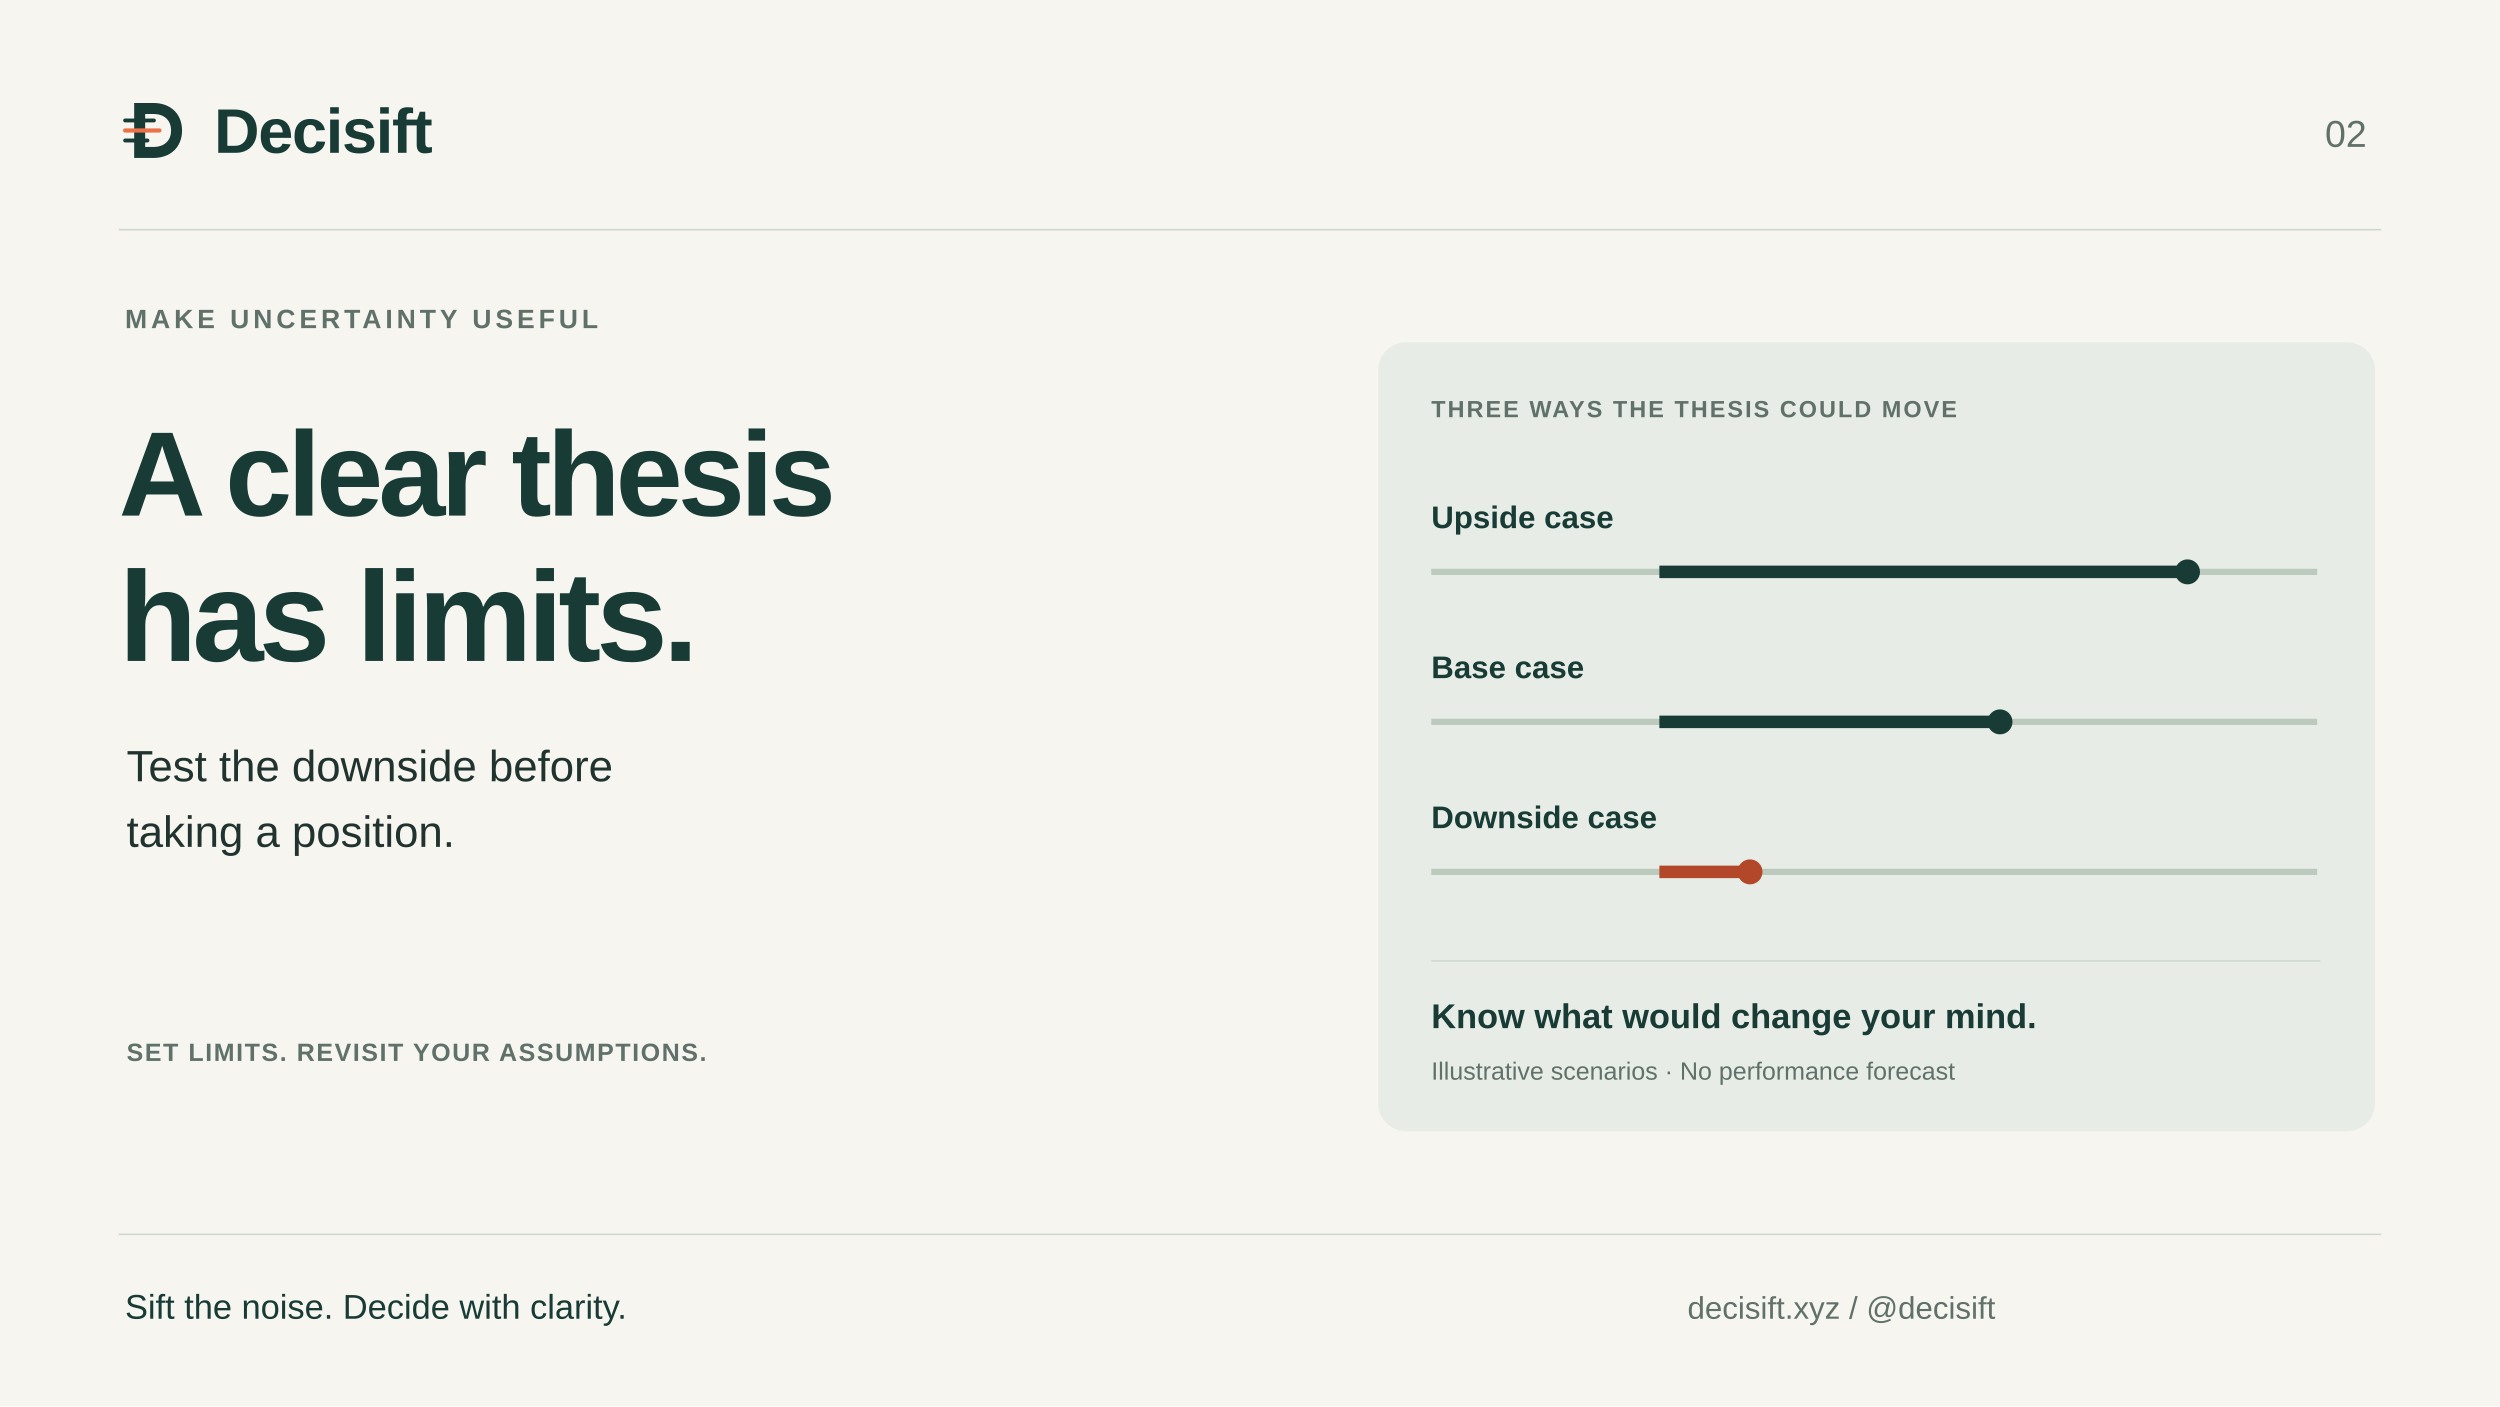
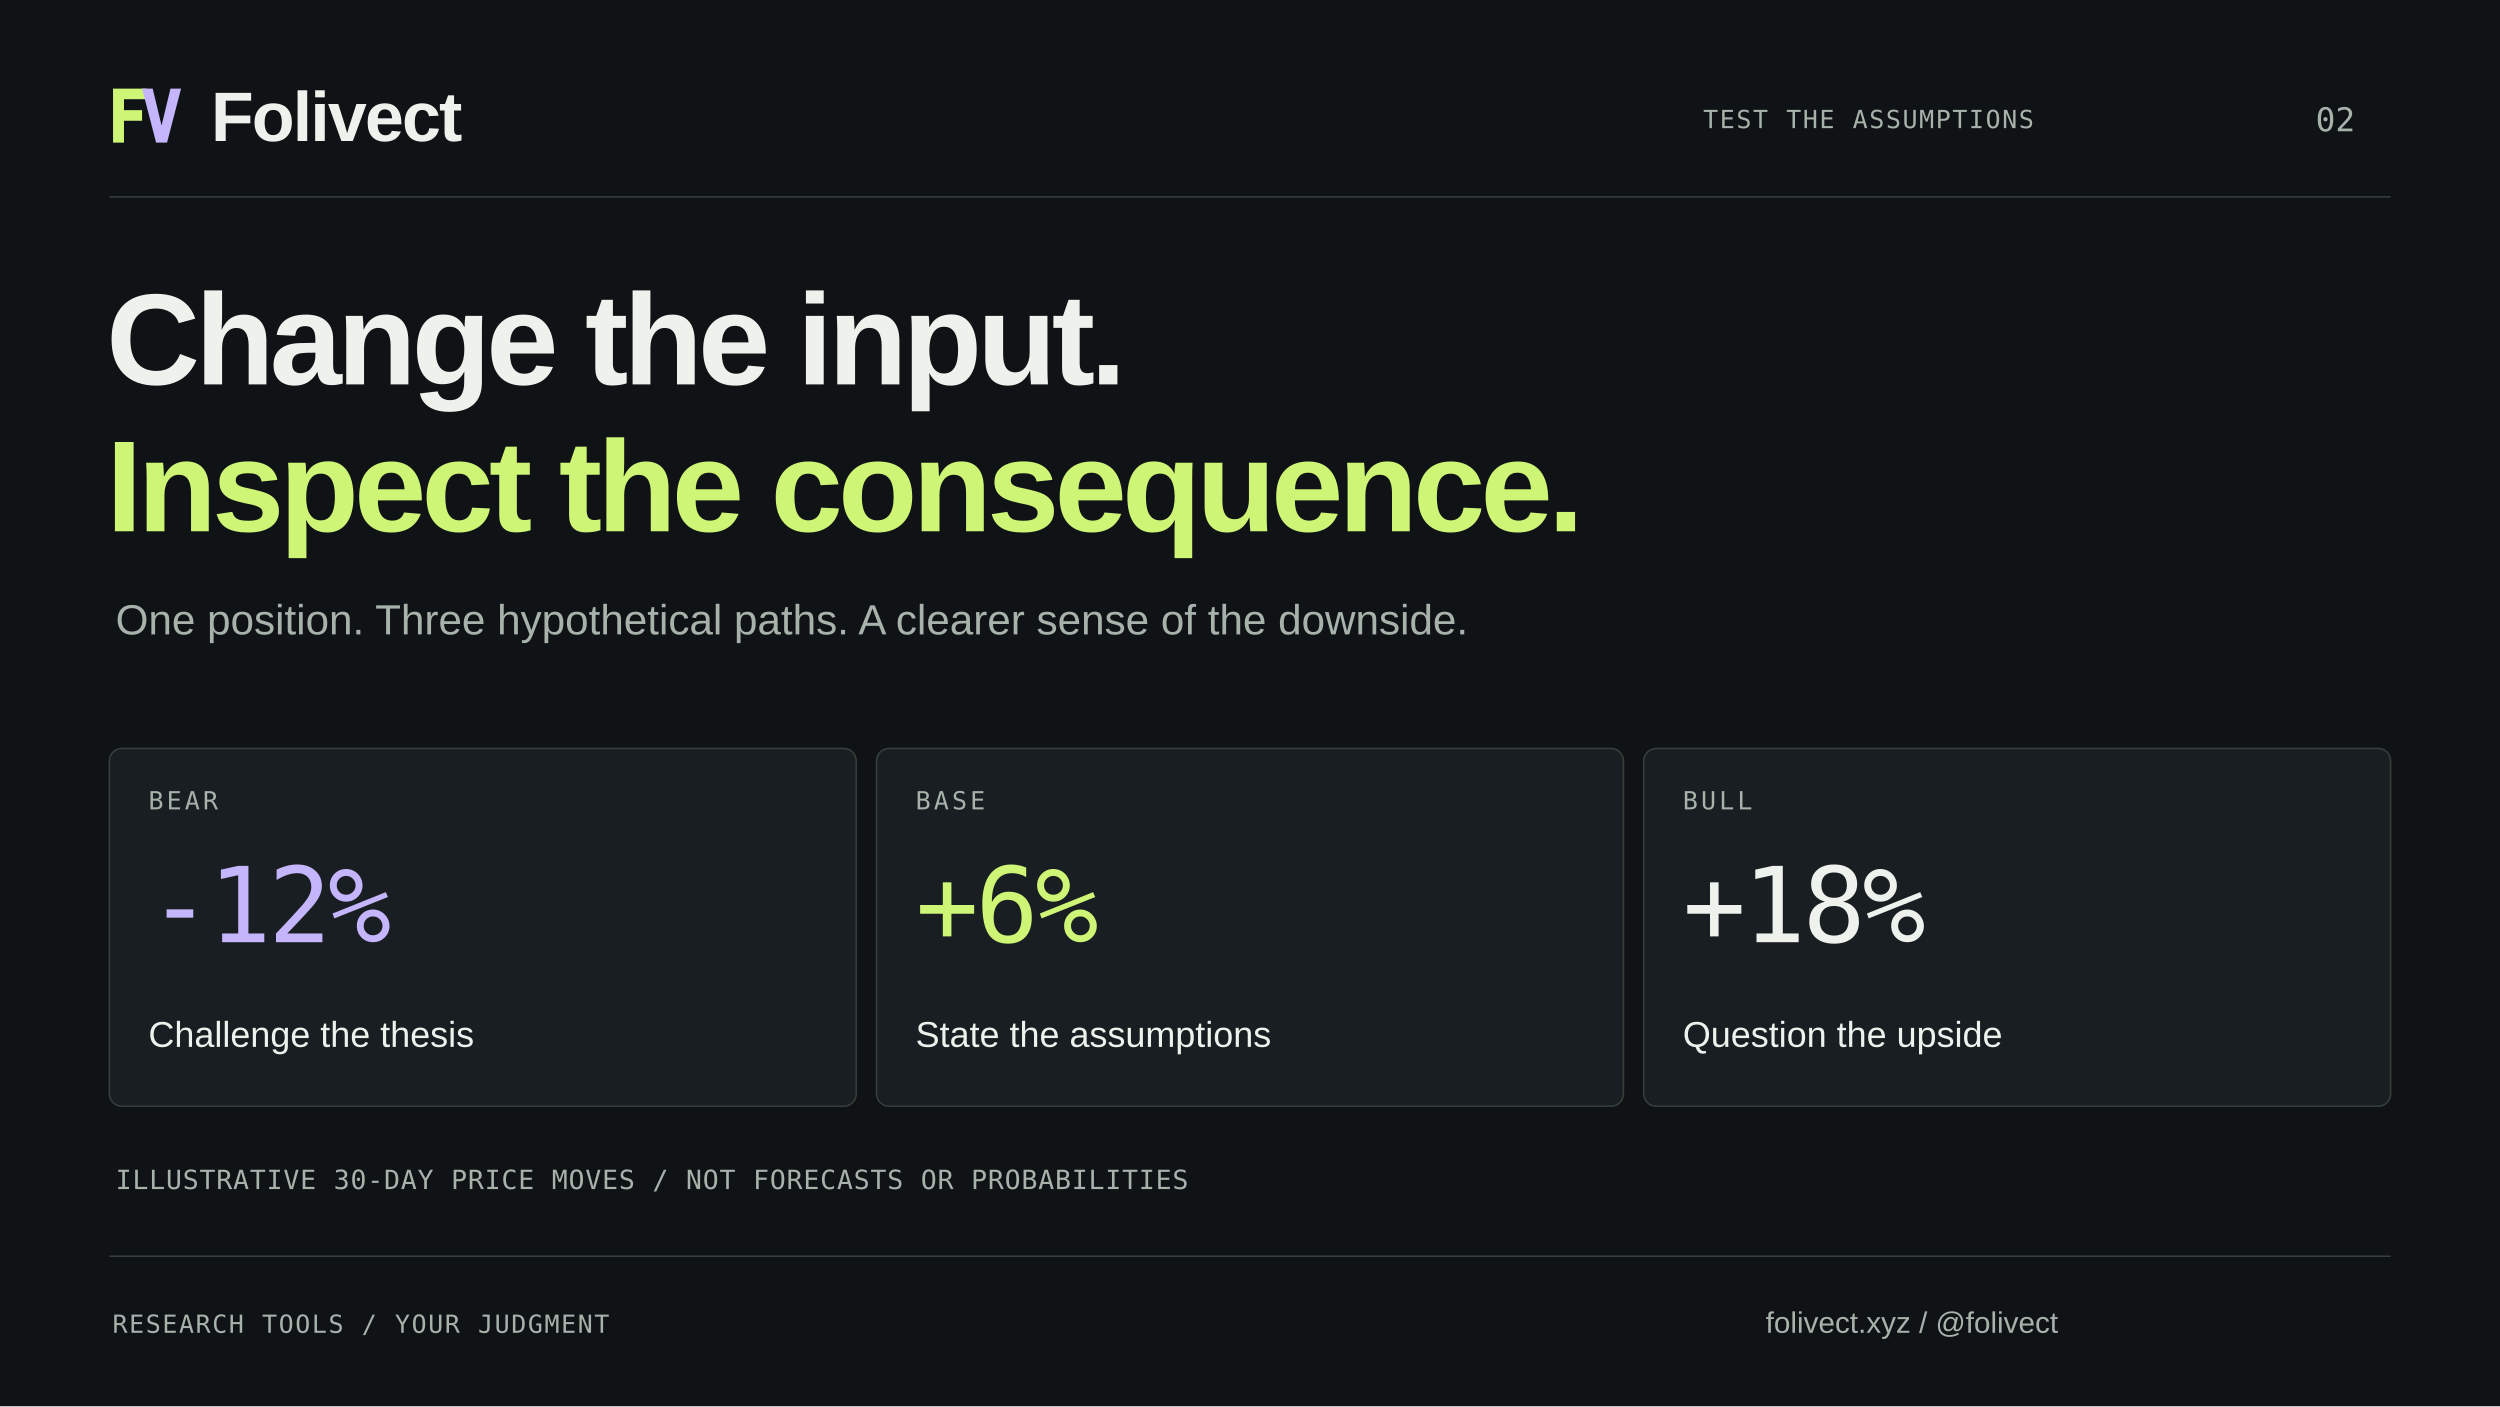
<svg xmlns="http://www.w3.org/2000/svg" width="1600" height="900" viewBox="0 0 1600 900" role="img" aria-labelledby="title desc">
-   <rect x="0" y="0" width="1600" height="900" rx="0" fill="#F6F5F0" />
-   <g transform="translate(72 57) scale(0.2070312)">
-     <path fill="#183B35" fill-rule="evenodd" d="M67 43H126C180 43 215 77 215 128S180 213 126 213H67V43ZM101 77V179H126C160 179 181 160 181 128S160 77 126 77H101Z" />
-     <path d="M39 97H128M39 159H108" stroke="#183B35" stroke-width="12" stroke-linecap="round" />
-     <path d="M39 128H145" stroke="#ED7147" stroke-width="13" stroke-linecap="round" />
+   <rect x="0" y="0" width="1600" height="900" rx="0" fill="#101315" />
+   <g transform="translate(66 46) scale(0.21875)">
+     <path d="M29 49H127V80H61V112H114V143H61V207H29Z" fill="#CEF576" />
+     <path d="M114 49H145L171 157L197 49H228L187 207H155Z" fill="#C4B5FD" />
  </g>
-   <text x="137" y="97.81" fill="#183B35" font-family="Arial, Helvetica, sans-serif" font-size="40.28" font-weight="700" letter-spacing="-0.8">Decisift</text>
-   <text x="1488" y="94" fill="#60716A" font-family="Arial, Helvetica, sans-serif" font-size="24" font-weight="400" letter-spacing="0">02</text>
-   <path d="M76 147L1524 147" stroke="#CED7CE" stroke-width="1" />
-   <text x="80" y="210" fill="#60716A" font-family="Arial, Helvetica, sans-serif" font-size="17" font-weight="700" letter-spacing="2.5">MAKE UNCERTAINTY USEFUL</text>
-   <text x="76" y="330" fill="#183B35" font-family="Arial, Helvetica, sans-serif" font-size="77" font-weight="700" letter-spacing="-3">A clear thesis</text>
-   <text x="76" y="423" fill="#183B35" font-family="Arial, Helvetica, sans-serif" font-size="82" font-weight="700" letter-spacing="-3">has limits.</text>
-   <text x="81" y="500" fill="#20332E" font-family="Arial, Helvetica, sans-serif" font-size="28" font-weight="400" letter-spacing="0">Test the downside before</text>
-   <text x="81" y="542" fill="#20332E" font-family="Arial, Helvetica, sans-serif" font-size="28" font-weight="400" letter-spacing="0">taking a position.</text>
-   <text x="81" y="679" fill="#60716A" font-family="Arial, Helvetica, sans-serif" font-size="16" font-weight="700" letter-spacing="1">SET LIMITS. REVISIT YOUR ASSUMPTIONS.</text>
-   <rect x="882" y="219" width="638" height="505" rx="18" fill="#E7EDE6" />
-   <text x="916" y="267" fill="#60716A" font-family="Arial, Helvetica, sans-serif" font-size="15" font-weight="700" letter-spacing="1.3">THREE WAYS THE THESIS COULD MOVE</text>
-   <text x="916" y="338" fill="#183B35" font-family="Arial, Helvetica, sans-serif" font-size="20" font-weight="600" letter-spacing="0">Upside case</text>
-   <path d="M916 366L1483 366" stroke="#BCCABD" stroke-width="4" />
-   <path d="M1062 366L1400 366" stroke="#183B35" stroke-width="8" />
-   <circle cx="1400" cy="366" r="8" fill="#183B35" />
-   <text x="916" y="434" fill="#183B35" font-family="Arial, Helvetica, sans-serif" font-size="20" font-weight="600" letter-spacing="0">Base case</text>
-   <path d="M916 462L1483 462" stroke="#BCCABD" stroke-width="4" />
-   <path d="M1062 462L1280 462" stroke="#183B35" stroke-width="8" />
-   <circle cx="1280" cy="462" r="8" fill="#183B35" />
-   <text x="916" y="530" fill="#183B35" font-family="Arial, Helvetica, sans-serif" font-size="20" font-weight="600" letter-spacing="0">Downside case</text>
-   <path d="M916 558L1483 558" stroke="#BCCABD" stroke-width="4" />
-   <path d="M1062 558L1120 558" stroke="#B24829" stroke-width="8" />
-   <circle cx="1120" cy="558" r="8" fill="#B24829" />
-   <path d="M916 615L1485 615" stroke="#CED7CE" stroke-width="1" />
-   <text x="916" y="658" fill="#183B35" font-family="Arial, Helvetica, sans-serif" font-size="22" font-weight="600" letter-spacing="0">Know what would change your mind.</text>
-   <text x="916" y="691" fill="#60716A" font-family="Arial, Helvetica, sans-serif" font-size="16" font-weight="400" letter-spacing="0">Illustrative scenarios · No performance forecast</text>
-   <path d="M76 790L1524 790" stroke="#CED7CE" stroke-width="1" />
-   <text x="80" y="844" fill="#183B35" font-family="Arial, Helvetica, sans-serif" font-size="22" font-weight="400" letter-spacing="0">Sift the noise. Decide with clarity.</text>
-   <text x="1080" y="844" fill="#60716A" font-family="Arial, Helvetica, sans-serif" font-size="20" font-weight="400" letter-spacing="0">decisift.xyz  /  @decisift</text>
+   <text x="135" y="90.24" fill="#EEF2ED" font-family="Arial, Helvetica, sans-serif" font-size="44.8" font-weight="700" letter-spacing="-1.2">Folivect</text>
+   <text x="1090" y="82" fill="#A7B2AB" font-family="Consolas, monospace" font-size="16" font-weight="400" letter-spacing="1">TEST THE ASSUMPTIONS</text>
+   <text x="1482" y="84" fill="#A7B2AB" font-family="Consolas, monospace" font-size="21" font-weight="500" letter-spacing="0">02</text>
+   <path d="M70 126L1530 126" stroke="#344039" stroke-width="1" />
+   <text x="68" y="246" fill="#EEF2ED" font-family="Arial, Helvetica, sans-serif" font-size="83" font-weight="700" letter-spacing="-3">Change the input.</text>
+   <text x="68" y="340" fill="#CEF576" font-family="Arial, Helvetica, sans-serif" font-size="83" font-weight="700" letter-spacing="-3">Inspect the consequence.</text>
+   <text x="74" y="406" fill="#A7B2AB" font-family="Arial, Helvetica, sans-serif" font-size="27" font-weight="400" letter-spacing="0">One position. Three hypothetical paths. A clearer sense of the downside.</text>
+   <rect x="70" y="479" width="478" height="229" rx="8" fill="#191E22" stroke="#344039" />
+   <text x="95" y="518" fill="#A7B2AB" font-family="Consolas, monospace" font-size="16" font-weight="400" letter-spacing="2">BEAR</text>
+   <text x="95" y="603" fill="#C4B5FD" font-family="Consolas, monospace" font-size="67" font-weight="500" letter-spacing="-2">-12%</text>
+   <text x="95" y="670" fill="#EEF2ED" font-family="Arial, Helvetica, sans-serif" font-size="23" font-weight="400" letter-spacing="0">Challenge the thesis</text>
+   <rect x="561" y="479" width="478" height="229" rx="8" fill="#191E22" stroke="#344039" />
+   <text x="586" y="518" fill="#A7B2AB" font-family="Consolas, monospace" font-size="16" font-weight="400" letter-spacing="2">BASE</text>
+   <text x="586" y="603" fill="#CEF576" font-family="Consolas, monospace" font-size="67" font-weight="500" letter-spacing="-2">+6%</text>
+   <text x="586" y="670" fill="#EEF2ED" font-family="Arial, Helvetica, sans-serif" font-size="23" font-weight="400" letter-spacing="0">State the assumptions</text>
+   <rect x="1052" y="479" width="478" height="229" rx="8" fill="#191E22" stroke="#344039" />
+   <text x="1077" y="518" fill="#A7B2AB" font-family="Consolas, monospace" font-size="16" font-weight="400" letter-spacing="2">BULL</text>
+   <text x="1077" y="603" fill="#EEF2ED" font-family="Consolas, monospace" font-size="67" font-weight="500" letter-spacing="-2">+18%</text>
+   <text x="1077" y="670" fill="#EEF2ED" font-family="Arial, Helvetica, sans-serif" font-size="23" font-weight="400" letter-spacing="0">Question the upside</text>
+   <text x="74" y="761" fill="#A7B2AB" font-family="Consolas, monospace" font-size="17" font-weight="400" letter-spacing="0.5">ILLUSTRATIVE 30-DAY PRICE MOVES / NOT FORECASTS OR PROBABILITIES</text>
+   <path d="M70 804L1530 804" stroke="#344039" stroke-width="1" />
+   <text x="72" y="853" fill="#A7B2AB" font-family="Consolas, monospace" font-size="16" font-weight="400" letter-spacing="1">RESEARCH TOOLS / YOUR JUDGMENT</text>
+   <text x="1130" y="853" fill="#A7B2AB" font-family="Arial, Helvetica, sans-serif" font-size="19" font-weight="400" letter-spacing="0">folivect.xyz  /  @folivect</text>
</svg>
